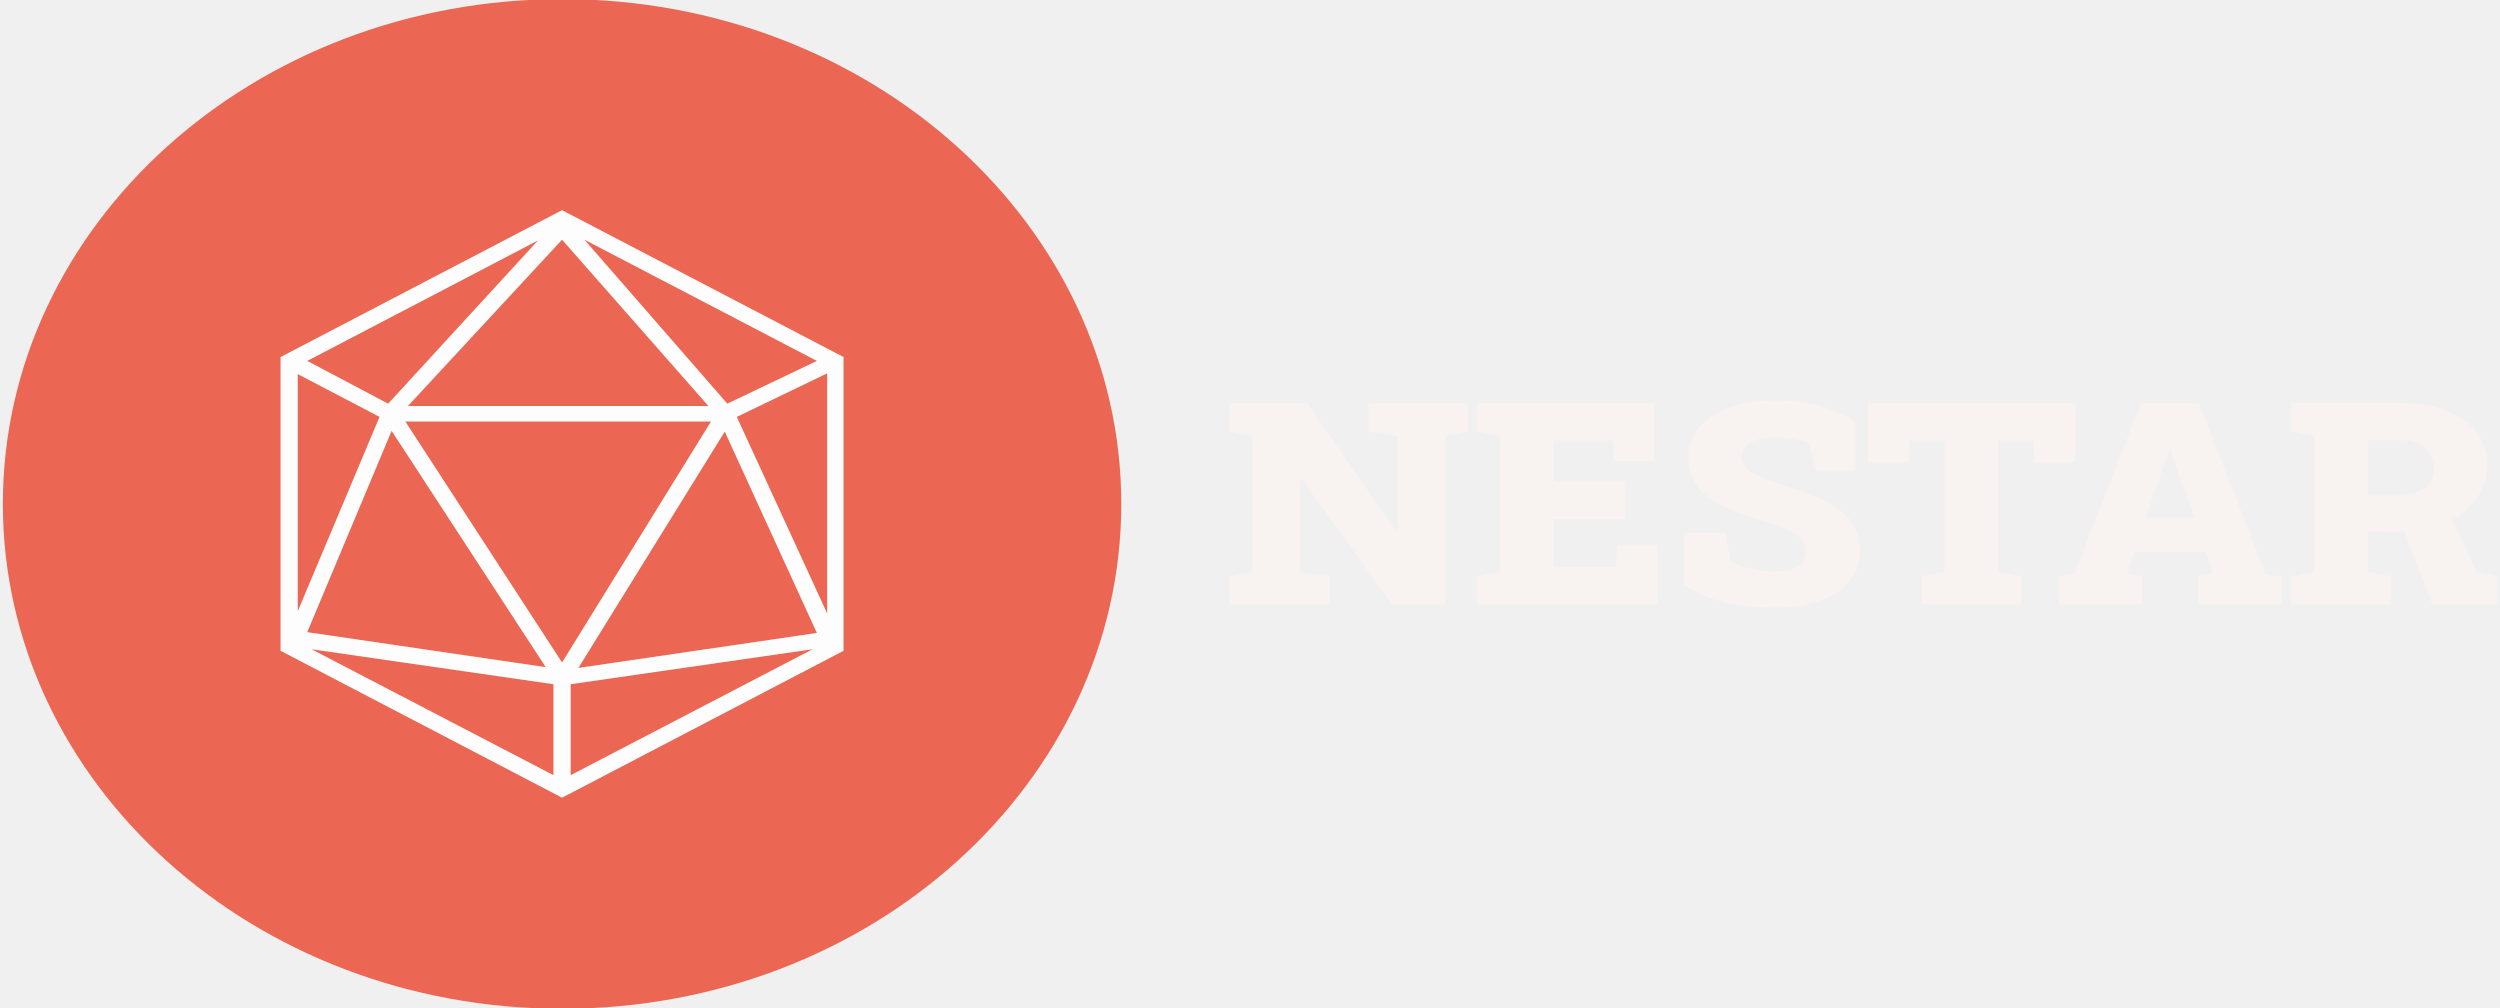
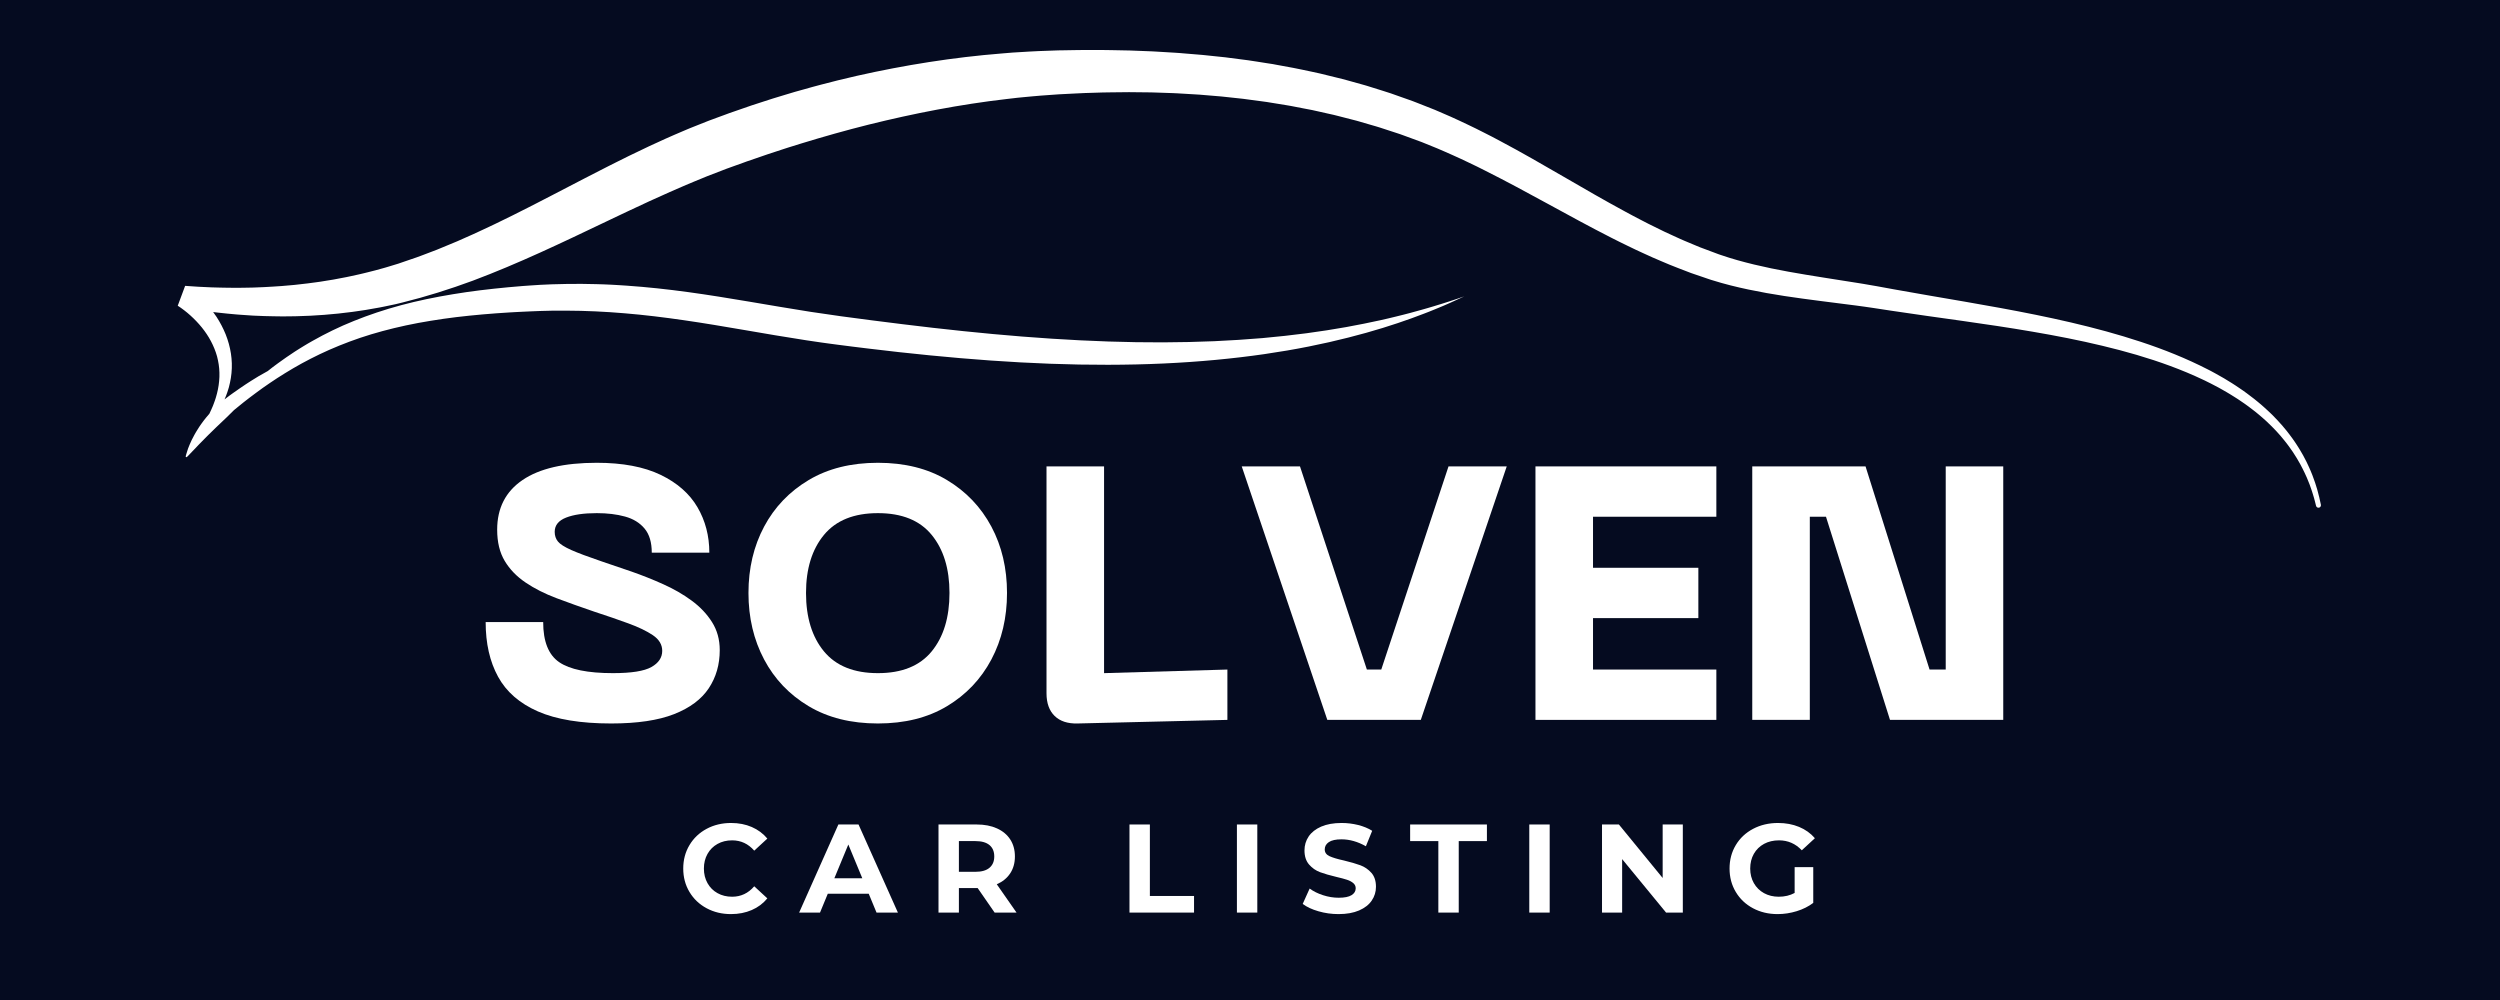
- <svg xmlns="http://www.w3.org/2000/svg" width="129" height="52" viewBox="0 0 129 52" fill="none">
-   <g clipPath="url(#clip0_6733_27842)">
-     <g clipPath="url(#clip1_6733_27842)">
-       <g clipPath="url(#clip2_6733_27842)">
-         <g clipPath="url(#clip3_6733_27842)">
-           <g clipPath="url(#clip4_6733_27842)">
-             <path d="M68.607 31.195H63.445V29.733L64.631 29.502V22.5L63.445 22.272V20.801H64.631H67.454L72.073 27.456H72.118V22.5L70.609 22.272V20.801H74.579H75.771V22.272L74.579 22.5V31.195H71.843L67.137 24.684H67.092V29.502L68.607 29.733V31.195ZM85.512 31.195H76.192V29.733L77.383 29.502V22.5L76.192 22.272V20.801H85.386V23.801H83.29L83.226 22.728H80.159V24.862H83.835V26.783H80.159V29.259H83.378L83.439 28.14H85.512V31.195ZM91.574 31.344C90.637 31.344 89.805 31.263 89.078 31.101C88.35 30.94 87.624 30.636 86.901 30.189V27.491H89.045L89.281 28.876C89.45 29.046 89.748 29.189 90.175 29.306C90.603 29.423 91.069 29.482 91.574 29.482C91.928 29.482 92.224 29.443 92.462 29.365C92.699 29.285 92.878 29.169 92.999 29.017C93.12 28.865 93.181 28.681 93.181 28.467C93.181 28.262 93.123 28.079 93.009 27.918C92.897 27.756 92.711 27.603 92.452 27.459C92.195 27.312 91.847 27.163 91.409 27.011C90.423 26.727 89.613 26.436 88.98 26.14C88.348 25.846 87.878 25.497 87.572 25.093C87.263 24.688 87.109 24.185 87.109 23.585C87.109 23.01 87.29 22.507 87.653 22.076C88.017 21.645 88.518 21.306 89.155 21.059C89.794 20.811 90.524 20.68 91.344 20.667C92.284 20.647 93.114 20.732 93.835 20.921C94.558 21.108 95.196 21.392 95.749 21.772V24.277H93.695L93.368 22.886C93.189 22.806 92.934 22.733 92.604 22.667C92.272 22.598 91.918 22.564 91.542 22.564C91.222 22.564 90.938 22.602 90.687 22.678C90.437 22.754 90.238 22.869 90.091 23.023C89.947 23.175 89.874 23.365 89.874 23.593C89.874 23.779 89.935 23.944 90.055 24.09C90.179 24.235 90.392 24.38 90.697 24.526C91.003 24.67 91.431 24.838 91.979 25.029C93.285 25.376 94.277 25.809 94.955 26.33C95.633 26.852 95.972 27.56 95.972 28.453C95.972 29.067 95.788 29.589 95.418 30.02C95.049 30.45 94.535 30.779 93.877 31.005C93.218 31.231 92.451 31.344 91.574 31.344ZM104.311 31.195H99.133V29.733L100.334 29.502V22.743H98.556L98.485 23.865H96.39V20.801H107.086V23.865H104.969L104.904 22.743H103.11V29.502L104.311 29.733V31.195ZM110.542 31.195H106.232V29.733L107.038 29.625L110.471 20.801H113.473L116.912 29.625L117.718 29.733V31.195H113.418V29.733L114.169 29.604L113.822 28.476H110.121L109.791 29.604L110.542 29.733V31.195ZM111.798 23.608L110.707 26.719H113.23L112.106 23.573L111.98 23.207H111.931L111.798 23.608ZM123.379 31.195H118.217V29.733L119.412 29.502V22.5L118.217 22.272V20.795H123.878C124.789 20.795 125.579 20.926 126.248 21.187C126.92 21.448 127.437 21.821 127.799 22.304C128.162 22.787 128.344 23.36 128.344 24.02C128.344 24.63 128.161 25.197 127.796 25.719C127.429 26.243 126.927 26.663 126.29 26.979C125.651 27.297 124.924 27.453 124.108 27.447L122.187 27.426V29.502L123.379 29.733V31.195ZM128.858 31.195H125.507L123.955 27.14L126.368 26.397L127.767 29.49L128.858 29.739V31.195ZM122.187 22.716V25.506H123.91C124.448 25.506 124.861 25.392 125.15 25.166C125.44 24.94 125.584 24.614 125.584 24.187C125.584 23.742 125.438 23.387 125.144 23.12C124.848 22.851 124.426 22.716 123.878 22.716H122.187Z" fill="#F8F2F1" />
-           </g>
-         </g>
-       </g>
-     </g>
-     <g clipPath="url(#clip5_6733_27842)">
-       <g clipPath="url(#clip6_6733_27842)">
-         <path d="M0.148 26.003C0.148 11.616 13.067 -0.047 29.003 -0.047C44.939 -0.047 57.858 11.616 57.858 26.003C57.858 40.39 44.939 52.053 29.003 52.053C13.067 52.053 0.148 40.39 0.148 26.003ZM29.003 51.09C44.35 51.09 56.791 39.858 56.791 26.003C56.791 12.148 44.35 0.916 29.003 0.916C13.656 0.916 1.215 12.148 1.215 26.003C1.215 39.858 13.656 51.09 29.003 51.09Z" fill="#EB6753" />
-         <path d="M29.004 51.79C44.78 51.79 57.57 40.244 57.57 26.001C57.57 11.757 44.78 0.211 29.004 0.211C13.227 0.211 0.438 11.757 0.438 26.001C0.438 40.244 13.227 51.79 29.004 51.79Z" fill="#EB6753" />
-         <g clipPath="url(#clip7_6733_27842)">
-           <g clipPath="url(#clip8_6733_27842)">
-             <path d="M29.002 10.844L14.477 18.423V33.581L29.002 41.161L43.527 33.581V18.423L29.002 10.844ZM21.051 20.949L29.002 12.368L36.553 20.949H21.051ZM36.686 21.752L29.002 34.183L20.917 21.752H36.686ZM28.158 34.424L15.854 32.619L20.207 22.233L28.158 34.424ZM37.397 22.273L42.15 32.659L29.846 34.464L37.397 22.273ZM37.53 20.829L30.157 12.368L42.15 18.623L37.53 20.829ZM20.029 20.829L15.854 18.623L27.758 12.408L20.029 20.829ZM19.585 21.511L15.365 31.536V19.305L19.585 21.511ZM28.558 35.306V39.998L16.076 33.501L28.558 35.306ZM29.446 35.306L41.928 33.501L29.446 39.998V35.306ZM38.019 21.511L42.683 19.265V31.657L38.019 21.511Z" fill="#FDFDFD" />
-           </g>
-         </g>
+ <svg xmlns="http://www.w3.org/2000/svg" width="500" zoomAndPan="magnify" viewBox="0 0 375 150" height="200" preserveAspectRatio="xMidYMid meet" version="1.0">
+   <defs>
+     <g />
+     <clipPath id="65605fba81">
+       <path d="M 26 7.5 L 349 7.5 L 349 76.5 L 26 76.5 Z M 26 7.5 " clip-rule="nonzero" />
+     </clipPath>
+   </defs>
+   <rect x="-37.5" width="450" fill="#ffffff" y="-15" height="180" fill-opacity="1" />
+   <rect x="-37.5" width="450" fill="#050b20" y="-15" height="180" fill-opacity="1" />
+   <g clip-path="url(#65605fba81)">
+     <path fill="#ffffff" d="M 27.77 42.879 L 29.75 43.012 C 29.969 43.023 30.188 43.035 30.41 43.043 L 31.73 43.105 C 32.168 43.121 32.605 43.129 33.047 43.141 C 33.922 43.172 34.805 43.164 35.68 43.168 C 35.898 43.172 36.117 43.168 36.336 43.164 L 37.652 43.141 L 37.98 43.133 L 38.309 43.121 C 39.184 43.082 40.059 43.059 40.93 42.992 C 41.367 42.965 41.801 42.941 42.234 42.906 L 43.539 42.793 C 43.758 42.773 43.973 42.758 44.191 42.734 L 46.137 42.512 L 47.43 42.34 L 48.074 42.25 L 48.715 42.145 L 50 41.938 L 51.277 41.695 L 51.918 41.574 C 52.129 41.535 52.34 41.484 52.551 41.441 L 53.816 41.164 C 54.027 41.125 54.238 41.066 54.449 41.016 L 55.074 40.863 C 55.492 40.758 55.918 40.664 56.32 40.547 L 57.539 40.211 L 57.844 40.125 L 58.168 40.027 L 58.812 39.832 L 59.773 39.539 L 60.043 39.445 L 61.27 39.023 L 62.5 38.602 C 62.707 38.535 62.906 38.457 63.109 38.379 L 63.719 38.148 L 64.938 37.684 L 65.543 37.453 C 65.746 37.375 65.949 37.289 66.148 37.203 L 68.562 36.203 L 70.961 35.137 C 71.359 34.965 71.758 34.773 72.152 34.586 L 73.348 34.027 L 74.238 33.605 L 74.535 33.461 L 75.727 32.879 L 76.914 32.297 C 77.309 32.102 77.703 31.898 78.098 31.699 L 79.285 31.102 C 79.68 30.902 80.074 30.703 80.469 30.496 L 82.84 29.273 L 87.609 26.797 L 90.016 25.562 L 91.223 24.945 L 92.434 24.336 L 93.656 23.73 L 94.262 23.426 L 94.879 23.129 L 97.348 21.945 L 99.844 20.801 C 100.258 20.605 100.695 20.426 101.121 20.238 L 102.414 19.684 L 103.059 19.41 L 103.383 19.273 L 103.695 19.148 L 104.941 18.652 L 106.191 18.156 L 106.352 18.094 L 106.562 18.016 L 106.883 17.898 L 107.523 17.66 L 108.812 17.188 L 109.453 16.949 C 109.668 16.875 109.887 16.801 110.102 16.727 L 112.691 15.828 L 115.301 14.98 C 115.52 14.91 115.734 14.84 115.957 14.77 L 117.926 14.172 C 118.363 14.043 118.801 13.906 119.242 13.777 L 120.562 13.41 C 121.445 13.16 122.324 12.91 123.211 12.684 L 125.207 12.172 L 125.539 12.086 L 125.875 12.004 L 128.547 11.371 C 135.695 9.762 142.957 8.605 150.27 8.02 L 151.641 7.906 L 151.984 7.879 L 152.332 7.859 L 154.414 7.734 C 154.875 7.707 155.348 7.676 155.789 7.664 L 158.477 7.566 L 158.684 7.559 L 158.855 7.555 L 159.195 7.551 L 161.246 7.516 C 162.156 7.492 163.07 7.5 163.98 7.5 C 164.895 7.504 165.805 7.492 166.719 7.52 L 169.453 7.574 L 172.191 7.68 L 172.875 7.707 C 173.102 7.715 173.332 7.734 173.559 7.746 L 176.293 7.91 C 176.52 7.922 176.75 7.938 176.977 7.957 L 177.66 8.016 C 178.57 8.09 179.48 8.156 180.395 8.242 L 183.121 8.527 L 183.805 8.598 L 184.484 8.688 L 187.207 9.039 C 187.66 9.105 188.113 9.176 188.566 9.246 L 189.922 9.461 L 190.602 9.566 L 190.941 9.617 L 191.281 9.684 L 193.984 10.18 C 194.438 10.258 194.883 10.355 195.332 10.453 L 196.68 10.738 L 198.023 11.031 L 199.359 11.359 L 200.699 11.688 L 201.363 11.852 C 201.59 11.906 201.809 11.973 202.031 12.031 L 204.684 12.77 L 205.016 12.867 L 206.004 13.176 L 207.316 13.586 L 207.977 13.797 C 208.191 13.867 208.414 13.93 208.633 14.008 L 209.953 14.477 L 211.27 14.941 L 211.926 15.176 L 212.551 15.418 L 215.055 16.406 L 215.254 16.484 L 215.41 16.555 L 215.73 16.691 L 216.363 16.965 L 217.633 17.516 C 218.059 17.695 218.469 17.895 218.887 18.09 L 220.129 18.676 C 220.969 19.059 221.777 19.484 222.594 19.891 C 223 20.098 223.414 20.297 223.816 20.512 L 225.02 21.152 C 228.238 22.855 231.367 24.668 234.473 26.465 C 237.578 28.266 240.656 30.055 243.77 31.734 C 244.543 32.168 245.328 32.562 246.113 32.977 C 246.504 33.176 246.891 33.387 247.285 33.582 L 249.652 34.746 C 250.047 34.938 250.449 35.113 250.848 35.297 L 252.043 35.844 C 252.441 36.031 252.84 36.184 253.238 36.355 L 254.43 36.855 L 255.027 37.102 C 255.234 37.184 255.445 37.258 255.656 37.336 L 256.918 37.809 L 257.543 38.043 L 257.859 38.16 C 257.918 38.18 257.867 38.16 257.898 38.172 L 257.977 38.199 L 258.129 38.25 C 259.75 38.812 261.426 39.27 263.117 39.68 C 266.512 40.5 270.012 41.078 273.539 41.637 C 275.305 41.918 277.078 42.188 278.859 42.477 L 279.531 42.586 L 280.203 42.703 C 280.648 42.777 281.105 42.852 281.543 42.934 L 284.188 43.418 C 287.699 44.055 291.23 44.645 294.77 45.258 C 301.844 46.484 308.949 47.793 315.93 49.707 C 319.414 50.672 322.875 51.777 326.238 53.152 C 327.922 53.84 329.578 54.594 331.199 55.426 L 331.504 55.582 L 331.805 55.742 L 332.406 56.07 C 332.805 56.285 333.199 56.52 333.594 56.742 C 333.984 56.98 334.379 57.211 334.762 57.457 C 335.145 57.707 335.531 57.945 335.906 58.211 L 336.473 58.598 L 337.027 59 C 337.398 59.266 337.758 59.547 338.121 59.832 C 338.301 59.969 338.477 60.117 338.652 60.262 L 339.18 60.703 L 339.691 61.156 C 339.863 61.309 340.035 61.461 340.199 61.621 L 340.699 62.094 L 340.82 62.211 L 341.18 62.582 C 341.34 62.746 341.504 62.91 341.656 63.078 L 342.117 63.59 C 342.195 63.676 342.273 63.758 342.348 63.844 L 342.566 64.109 L 343.008 64.637 L 343.426 65.18 C 343.566 65.363 343.707 65.543 343.836 65.73 L 344.23 66.293 C 344.297 66.387 344.359 66.484 344.422 66.582 L 344.609 66.871 L 344.793 67.16 C 344.855 67.254 344.918 67.352 344.973 67.453 L 345.32 68.047 C 345.375 68.145 345.438 68.242 345.488 68.34 L 345.965 69.254 L 346.258 69.875 C 346.355 70.082 346.453 70.285 346.539 70.5 L 346.801 71.133 L 346.863 71.293 L 346.922 71.453 L 347.039 71.777 C 347.117 71.988 347.199 72.203 347.27 72.418 L 347.473 73.074 L 347.574 73.398 C 347.605 73.508 347.633 73.621 347.664 73.73 L 347.836 74.395 L 347.883 74.562 C 347.898 74.617 347.906 74.672 347.918 74.727 L 348.133 75.711 C 348.172 75.906 348.055 76.098 347.863 76.148 C 347.664 76.199 347.461 76.078 347.41 75.883 L 347.246 75.23 L 347.16 74.906 C 347.145 74.852 347.133 74.793 347.117 74.742 L 347.07 74.582 L 346.879 73.957 C 346.848 73.852 346.82 73.746 346.781 73.645 L 346.453 72.707 C 346.375 72.504 346.289 72.301 346.207 72.094 L 346.02 71.637 L 345.953 71.488 L 345.676 70.887 C 345.59 70.688 345.484 70.492 345.387 70.297 L 345.082 69.711 L 344.758 69.141 L 344.594 68.855 C 344.543 68.758 344.48 68.668 344.422 68.574 L 344.07 68.02 C 344.016 67.922 343.949 67.836 343.891 67.742 L 343.699 67.473 L 343.512 67.203 C 343.453 67.113 343.387 67.023 343.324 66.938 L 342.926 66.41 C 342.797 66.234 342.652 66.066 342.512 65.898 L 342.098 65.395 L 341.656 64.902 L 341.438 64.66 C 341.363 64.578 341.285 64.5 341.211 64.422 L 340.75 63.949 C 340.602 63.793 340.438 63.645 340.277 63.492 L 340.043 63.266 L 339.922 63.152 L 339.801 63.043 L 339.309 62.605 C 339.148 62.457 338.977 62.32 338.809 62.18 L 338.301 61.762 L 337.777 61.359 C 337.609 61.223 337.434 61.09 337.254 60.961 C 336.898 60.703 336.547 60.445 336.176 60.203 L 335.633 59.836 L 335.074 59.484 C 334.707 59.242 334.324 59.023 333.949 58.797 C 333.758 58.684 333.566 58.578 333.375 58.469 L 332.801 58.145 C 332.406 57.941 332.023 57.73 331.629 57.531 L 331.035 57.238 L 330.742 57.09 L 330.441 56.949 C 328.848 56.195 327.219 55.516 325.559 54.902 C 322.242 53.672 318.824 52.699 315.371 51.871 C 311.918 51.039 308.422 50.359 304.906 49.758 C 301.395 49.152 297.863 48.633 294.316 48.129 C 290.773 47.625 287.219 47.145 283.656 46.602 L 280.996 46.195 C 280.555 46.125 280.121 46.07 279.684 46.004 L 279.027 45.914 L 278.363 45.824 C 276.598 45.59 274.824 45.371 273.039 45.145 C 271.254 44.914 269.465 44.676 267.668 44.402 C 265.875 44.129 264.074 43.809 262.273 43.43 C 260.473 43.051 258.672 42.609 256.891 42.047 L 256.719 41.996 L 256.637 41.969 C 256.617 41.965 256.508 41.93 256.516 41.93 L 256.199 41.824 L 255.562 41.605 L 254.289 41.172 C 254.078 41.098 253.867 41.027 253.652 40.953 L 253 40.703 L 251.699 40.203 C 250.82 39.879 249.988 39.512 249.141 39.156 C 248.719 38.977 248.293 38.801 247.879 38.613 L 246.633 38.047 L 245.387 37.473 C 244.973 37.281 244.566 37.078 244.156 36.879 C 243.34 36.48 242.516 36.086 241.711 35.668 C 238.473 34.023 235.305 32.285 232.164 30.57 C 229.023 28.852 225.891 27.16 222.738 25.578 L 221.555 24.984 C 221.16 24.785 220.762 24.602 220.367 24.414 C 219.57 24.043 218.785 23.648 217.98 23.305 L 216.781 22.773 C 216.379 22.594 215.984 22.414 215.578 22.254 L 213.762 21.516 L 213.461 21.395 L 213.309 21.332 C 213.305 21.332 213.305 21.332 213.305 21.328 C 213.305 21.332 213.301 21.332 213.273 21.32 L 213.195 21.289 L 210.672 20.363 L 210.039 20.133 L 209.426 19.93 L 208.199 19.531 L 206.973 19.129 C 206.77 19.059 206.555 19.004 206.348 18.938 L 205.719 18.758 L 203.832 18.207 L 203.516 18.117 L 203.199 18.035 L 200.66 17.383 C 200.449 17.332 200.238 17.27 200.023 17.223 L 199.383 17.082 L 198.102 16.793 L 196.824 16.508 L 195.531 16.262 L 194.246 16.012 C 193.816 15.93 193.387 15.84 192.953 15.777 L 190.359 15.355 L 190.035 15.301 L 189.711 15.258 L 189.059 15.168 L 187.754 14.996 C 187.316 14.938 186.887 14.871 186.449 14.82 L 185.145 14.68 L 183.832 14.539 L 183.18 14.469 L 179.898 14.195 C 179.023 14.137 178.145 14.094 177.266 14.039 L 176.609 14 C 176.391 13.988 176.172 13.977 175.953 13.969 L 173.316 13.879 C 173.094 13.875 172.875 13.863 172.656 13.859 L 169.355 13.824 L 166.719 13.852 C 165.836 13.852 164.957 13.887 164.078 13.914 C 163.195 13.941 162.316 13.961 161.434 14.016 L 158.832 14.148 L 156.148 14.34 C 155.695 14.367 155.273 14.414 154.84 14.453 L 153.551 14.574 L 152.902 14.637 L 152.582 14.668 L 152.254 14.707 L 150.949 14.859 C 143.992 15.664 137.098 17.008 130.293 18.695 C 126.895 19.547 123.516 20.5 120.16 21.531 L 118.906 21.922 L 118.277 22.117 L 117.648 22.32 L 115.148 23.141 L 112.656 24 C 112.449 24.07 112.242 24.141 112.031 24.211 L 111.414 24.438 L 110.172 24.883 L 109.555 25.105 L 109.242 25.219 L 109.164 25.246 C 109.164 25.246 109.066 25.285 109.137 25.254 L 108.98 25.312 L 107.727 25.797 L 106.16 26.398 L 105.859 26.52 L 105.266 26.766 L 104.078 27.254 C 103.684 27.414 103.289 27.574 102.883 27.754 L 100.477 28.801 L 98.066 29.887 L 97.465 30.156 L 96.863 30.438 L 94.453 31.562 L 93.246 32.133 L 90.832 33.281 C 84.387 36.359 77.816 39.516 70.926 42.102 C 67.473 43.379 63.941 44.496 60.324 45.387 L 59.668 45.547 L 59.344 45.625 L 58.996 45.699 L 57.602 45.992 C 57.133 46.098 56.68 46.168 56.219 46.25 L 55.531 46.371 C 55.305 46.414 55.074 46.457 54.844 46.492 L 53.469 46.695 C 53.238 46.73 53.008 46.77 52.777 46.793 L 52.086 46.875 L 50.707 47.039 L 49.32 47.164 L 48.629 47.227 L 46.555 47.359 C 46.094 47.383 45.633 47.395 45.172 47.41 L 44.48 47.434 C 44.25 47.445 44.02 47.441 43.789 47.445 L 42.406 47.461 C 41.945 47.465 41.484 47.445 41.023 47.441 C 40.105 47.438 39.184 47.391 38.266 47.355 L 37.926 47.34 L 36.207 47.223 C 35.98 47.211 35.75 47.195 35.52 47.172 C 34.609 47.086 33.695 47.016 32.785 46.902 C 32.512 46.871 32.242 46.84 31.973 46.809 C 32.145 47.047 32.324 47.285 32.484 47.535 C 33.02 48.363 33.48 49.238 33.852 50.156 C 34.219 51.078 34.484 52.039 34.637 53.016 C 34.715 53.508 34.754 54 34.773 54.492 C 34.789 54.988 34.77 55.477 34.723 55.965 C 34.676 56.449 34.602 56.934 34.496 57.406 C 34.449 57.645 34.387 57.875 34.328 58.109 C 34.258 58.34 34.195 58.574 34.113 58.797 C 33.988 59.18 33.84 59.547 33.68 59.91 C 33.934 59.707 34.191 59.508 34.457 59.316 C 34.633 59.188 34.809 59.062 34.984 58.938 C 35.16 58.809 35.34 58.688 35.52 58.566 L 35.785 58.379 C 35.875 58.316 35.965 58.254 36.055 58.191 L 36.594 57.828 L 36.863 57.645 L 37.141 57.465 C 37.32 57.348 37.504 57.23 37.688 57.113 C 38.051 56.883 38.418 56.66 38.781 56.438 C 39.242 56.168 39.703 55.91 40.16 55.66 C 40.664 55.258 41.184 54.855 41.734 54.461 C 42.512 53.895 43.332 53.324 44.191 52.762 C 44.41 52.621 44.629 52.484 44.848 52.344 C 45.07 52.207 45.293 52.066 45.52 51.93 C 45.746 51.793 45.973 51.656 46.203 51.52 C 46.438 51.387 46.672 51.25 46.91 51.117 C 48.801 50.047 50.863 49.031 53.086 48.141 C 54.195 47.691 55.34 47.27 56.523 46.875 C 57.703 46.477 58.918 46.117 60.16 45.781 C 62.648 45.113 65.254 44.574 67.941 44.133 C 69.281 43.91 70.648 43.715 72.027 43.543 C 73.414 43.371 74.812 43.223 76.227 43.09 C 76.938 43.023 77.648 42.965 78.363 42.906 C 78.727 42.879 79.086 42.852 79.453 42.828 C 79.809 42.801 80.168 42.781 80.523 42.758 L 81.062 42.723 C 81.246 42.715 81.434 42.707 81.617 42.699 C 81.988 42.68 82.355 42.664 82.73 42.648 C 83.465 42.629 84.207 42.598 84.953 42.594 C 86.438 42.562 87.941 42.582 89.449 42.621 C 89.828 42.637 90.207 42.648 90.582 42.656 C 90.965 42.676 91.34 42.691 91.723 42.707 C 92.102 42.727 92.48 42.75 92.863 42.773 C 93.242 42.793 93.621 42.816 94.004 42.848 C 97.055 43.059 100.129 43.391 103.199 43.812 C 109.344 44.652 115.473 45.82 121.574 46.773 C 123.102 47.008 124.621 47.23 126.148 47.438 C 127.688 47.641 129.223 47.844 130.754 48.047 C 132.285 48.246 133.816 48.441 135.344 48.625 C 136.867 48.816 138.387 48.996 139.902 49.168 C 145.965 49.863 151.938 50.426 157.723 50.801 C 163.508 51.18 169.105 51.371 174.418 51.355 C 177.07 51.344 179.652 51.285 182.148 51.18 C 184.641 51.07 187.051 50.906 189.359 50.715 C 191.668 50.512 193.875 50.262 195.973 49.988 C 198.066 49.711 200.047 49.395 201.906 49.066 C 203.758 48.734 205.492 48.375 207.086 48.027 C 207.484 47.934 207.875 47.844 208.258 47.758 C 208.637 47.664 209.012 47.574 209.375 47.488 C 209.738 47.402 210.094 47.309 210.441 47.223 C 210.785 47.129 211.125 47.051 211.453 46.961 C 212.109 46.781 212.73 46.617 213.309 46.449 C 213.602 46.367 213.887 46.285 214.156 46.207 C 214.43 46.129 214.691 46.051 214.945 45.973 C 215.453 45.824 215.918 45.676 216.348 45.543 C 216.773 45.41 217.16 45.285 217.508 45.172 C 217.855 45.055 218.164 44.961 218.426 44.871 C 218.688 44.777 218.91 44.703 219.09 44.645 C 219.445 44.52 219.633 44.457 219.633 44.457 C 219.633 44.457 219.457 44.539 219.113 44.699 C 218.773 44.859 218.266 45.102 217.594 45.395 C 217.262 45.543 216.887 45.711 216.473 45.887 C 216.055 46.062 215.605 46.254 215.113 46.449 C 214.867 46.551 214.609 46.652 214.348 46.758 C 214.082 46.867 213.805 46.969 213.52 47.078 C 212.953 47.301 212.344 47.52 211.699 47.758 C 209.125 48.688 205.953 49.703 202.242 50.637 C 200.391 51.113 198.406 51.559 196.301 51.98 C 194.195 52.402 191.973 52.781 189.637 53.121 C 184.977 53.793 179.887 54.281 174.492 54.527 C 169.102 54.773 163.406 54.781 157.531 54.562 C 151.652 54.348 145.594 53.906 139.465 53.301 C 137.93 53.148 136.395 52.988 134.852 52.82 C 133.312 52.648 131.77 52.465 130.223 52.281 C 129.453 52.188 128.68 52.09 127.902 51.996 C 127.133 51.895 126.359 51.797 125.586 51.699 L 124.418 51.543 C 124.027 51.492 123.641 51.441 123.25 51.383 C 122.469 51.277 121.691 51.156 120.918 51.039 C 114.703 50.09 108.602 48.902 102.602 48.035 C 101.102 47.816 99.609 47.617 98.125 47.441 C 96.637 47.27 95.156 47.109 93.688 46.992 C 90.746 46.742 87.836 46.609 84.973 46.598 C 84.254 46.586 83.543 46.602 82.832 46.602 C 82.48 46.609 82.133 46.621 81.785 46.629 C 81.605 46.633 81.434 46.637 81.258 46.641 C 81.078 46.645 80.902 46.652 80.723 46.66 C 80.363 46.672 80.004 46.688 79.648 46.703 C 79.301 46.715 78.957 46.73 78.609 46.75 C 78.258 46.766 77.906 46.785 77.559 46.801 C 77.211 46.82 76.863 46.84 76.516 46.859 C 75.129 46.941 73.762 47.043 72.414 47.16 C 71.066 47.277 69.738 47.414 68.43 47.57 C 67.125 47.73 65.844 47.914 64.586 48.121 C 63.328 48.324 62.094 48.555 60.895 48.812 C 58.484 49.332 56.188 49.949 54.027 50.676 C 51.871 51.41 49.844 52.234 47.961 53.133 C 47.02 53.582 46.117 54.051 45.246 54.523 C 44.379 55 43.551 55.488 42.758 55.977 C 41.961 56.469 41.199 56.957 40.477 57.453 C 39.75 57.945 39.062 58.434 38.41 58.922 C 37.754 59.402 37.137 59.879 36.547 60.34 C 36.039 60.746 35.555 61.137 35.094 61.52 C 35.027 61.59 34.957 61.656 34.891 61.723 C 34.602 62 34.328 62.285 34.051 62.551 C 33.492 63.09 32.949 63.602 32.434 64.09 C 32.176 64.332 31.934 64.578 31.695 64.812 C 31.574 64.926 31.453 65.039 31.34 65.156 C 31.227 65.27 31.113 65.383 31.004 65.492 C 30.555 65.934 30.168 66.352 29.801 66.715 C 29.707 66.805 29.629 66.898 29.547 66.984 C 29.461 67.074 29.383 67.16 29.305 67.242 C 29.148 67.402 29.004 67.551 28.875 67.684 C 28.621 67.961 28.414 68.176 28.27 68.32 C 28.125 68.469 28.043 68.543 28.043 68.543 L 28.039 68.547 C 28.012 68.574 27.977 68.582 27.938 68.574 C 27.879 68.559 27.84 68.5 27.855 68.441 C 27.855 68.441 27.879 68.332 27.938 68.133 C 27.992 67.934 28.082 67.645 28.211 67.273 C 28.277 67.094 28.359 66.898 28.449 66.684 C 28.547 66.469 28.637 66.23 28.758 65.996 C 28.879 65.754 29.012 65.5 29.156 65.234 C 29.297 64.965 29.469 64.699 29.641 64.418 C 29.73 64.273 29.816 64.133 29.914 63.988 C 30.008 63.848 30.113 63.703 30.215 63.555 C 30.43 63.27 30.637 62.965 30.883 62.676 C 31.043 62.469 31.223 62.27 31.402 62.066 C 31.59 61.676 31.773 61.285 31.934 60.887 C 31.973 60.785 32.016 60.684 32.051 60.582 L 32.164 60.273 L 32.219 60.121 L 32.27 59.969 L 32.371 59.66 C 32.492 59.246 32.609 58.832 32.688 58.41 C 32.734 58.199 32.762 57.988 32.797 57.781 C 32.824 57.57 32.855 57.359 32.871 57.148 C 32.914 56.73 32.926 56.312 32.914 55.895 C 32.91 55.688 32.895 55.48 32.879 55.273 C 32.855 55.066 32.836 54.863 32.805 54.656 C 32.742 54.25 32.66 53.848 32.555 53.449 C 32.445 53.055 32.312 52.668 32.156 52.285 C 32.004 51.906 31.828 51.535 31.637 51.172 C 31.254 50.445 30.793 49.762 30.273 49.117 C 29.754 48.477 29.176 47.875 28.562 47.32 C 28.254 47.043 27.938 46.777 27.609 46.527 C 27.449 46.406 27.285 46.281 27.121 46.168 C 27.035 46.109 26.957 46.055 26.875 46 L 26.754 45.922 L 26.699 45.887 C 26.684 45.879 26.656 45.863 26.66 45.863 L 27.77 42.879 " fill-opacity="1" fill-rule="nonzero" />
+   </g>
+   <g fill="#ffffff" fill-opacity="1">
+     <g transform="translate(71.23116, 107.9829)">
+       <g>
+         <path d="M 36.73 -10.465 C 36.73 -8.305 36.184 -6.402 35.086 -4.746 C 33.988 -3.094 32.254 -1.797 29.883 -0.863 C 27.508 0.07 24.363 0.539 20.441 0.539 C 15.875 0.539 12.215 -0.062 9.465 -1.266 C 6.715 -2.473 4.719 -4.207 3.48 -6.473 C 2.238 -8.738 1.617 -11.469 1.617 -14.672 L 10.246 -14.672 C 10.246 -11.758 11.047 -9.754 12.648 -8.656 C 14.25 -7.559 16.938 -7.012 20.711 -7.012 C 23.48 -7.012 25.402 -7.316 26.484 -7.93 C 27.562 -8.539 28.102 -9.348 28.102 -10.355 C 28.102 -11.289 27.633 -12.074 26.699 -12.703 C 25.766 -13.332 24.531 -13.926 23.004 -14.48 C 21.477 -15.039 19.777 -15.625 17.906 -16.234 C 15.895 -16.918 14.004 -17.594 12.242 -18.258 C 10.48 -18.922 8.934 -19.703 7.605 -20.605 C 6.273 -21.504 5.23 -22.582 4.477 -23.84 C 3.723 -25.098 3.344 -26.664 3.344 -28.531 C 3.344 -31.77 4.613 -34.25 7.148 -35.977 C 9.68 -37.703 13.395 -38.566 18.285 -38.566 C 22.168 -38.566 25.359 -37.961 27.859 -36.758 C 30.355 -35.555 32.199 -33.934 33.387 -31.902 C 34.574 -29.871 35.168 -27.598 35.168 -25.082 L 26.535 -25.082 C 26.535 -26.625 26.176 -27.832 25.457 -28.695 C 24.738 -29.559 23.758 -30.16 22.52 -30.5 C 21.277 -30.844 19.867 -31.012 18.285 -31.012 C 16.344 -31.012 14.805 -30.789 13.672 -30.34 C 12.539 -29.891 11.973 -29.18 11.973 -28.207 C 11.973 -27.633 12.137 -27.148 12.461 -26.754 C 12.781 -26.355 13.449 -25.934 14.453 -25.484 C 15.461 -25.035 16.973 -24.469 18.984 -23.785 C 20.387 -23.32 21.891 -22.805 23.488 -22.25 C 25.09 -21.691 26.672 -21.062 28.234 -20.359 C 29.801 -19.66 31.219 -18.844 32.496 -17.906 C 33.773 -16.973 34.797 -15.895 35.57 -14.672 C 36.344 -13.449 36.73 -12.047 36.73 -10.465 Z M 36.73 -10.465 " />
      </g>
    </g>
  </g>
-   <defs>
-     <clipPath id="clip0_6733_27842">
-       <rect width="128.708" height="52.1" fill="white" transform="translate(0.148438 -0.046875)" />
-     </clipPath>
-     <clipPath id="clip1_6733_27842">
-       <rect width="65.413" height="10.68" fill="white" transform="translate(63.4453 20.6641)" />
-     </clipPath>
-     <clipPath id="clip2_6733_27842">
-       <rect width="65.413" height="10.68" fill="white" transform="translate(63.4453 20.6641)" />
-     </clipPath>
-     <clipPath id="clip3_6733_27842">
-       <rect width="65.413" height="10.68" fill="white" transform="translate(63.4453 20.6641)" />
-     </clipPath>
-     <clipPath id="clip4_6733_27842">
-       <rect width="65.413" height="10.68" fill="white" transform="translate(63.4453 20.6641)" />
-     </clipPath>
-     <clipPath id="clip5_6733_27842">
-       <rect width="57.709" height="52.1" fill="white" transform="translate(0.148438 -0.046875)" />
-     </clipPath>
-     <clipPath id="clip6_6733_27842">
-       <rect width="57.709" height="52.1" fill="white" transform="translate(0.148438 -0.046875)" />
-     </clipPath>
-     <clipPath id="clip7_6733_27842">
-       <rect width="29.05" height="30.317" fill="white" transform="translate(14.4766 10.8438)" />
-     </clipPath>
-     <clipPath id="clip8_6733_27842">
-       <rect width="29.05" height="30.317" fill="white" transform="translate(14.4766 10.8438)" />
-     </clipPath>
-   </defs>
+   <g fill="#ffffff" fill-opacity="1">
+     <g transform="translate(109.5746, 107.9829)">
+       <g>
+         <path d="M 2.695 -19.039 C 2.695 -22.742 3.48 -26.059 5.043 -28.992 C 6.605 -31.922 8.836 -34.25 11.73 -35.977 C 14.625 -37.703 18.086 -38.566 22.113 -38.566 C 26.141 -38.566 29.594 -37.703 32.469 -35.977 C 35.348 -34.25 37.566 -31.922 39.133 -28.992 C 40.695 -26.059 41.477 -22.742 41.477 -19.039 C 41.477 -15.336 40.695 -12.012 39.133 -9.062 C 37.566 -6.113 35.348 -3.777 32.469 -2.051 C 29.594 -0.324 26.141 0.539 22.113 0.539 C 18.086 0.539 14.625 -0.324 11.73 -2.051 C 8.836 -3.777 6.605 -6.113 5.043 -9.062 C 3.48 -12.012 2.695 -15.336 2.695 -19.039 Z M 11.328 -19.039 C 11.328 -15.371 12.227 -12.449 14.023 -10.273 C 15.82 -8.098 18.52 -7.012 22.113 -7.012 C 25.711 -7.012 28.398 -8.098 30.176 -10.273 C 31.957 -12.449 32.848 -15.371 32.848 -19.039 C 32.848 -22.672 31.957 -25.574 30.176 -27.75 C 28.398 -29.926 25.711 -31.012 22.113 -31.012 C 18.52 -31.012 15.82 -29.926 14.023 -27.75 C 12.227 -25.574 11.328 -22.672 11.328 -19.039 Z M 11.328 -19.039 " />
+       </g>
+     </g>
+   </g>
+   <g fill="#ffffff" fill-opacity="1">
+     <g transform="translate(153.7423, 107.9829)">
+       <g>
+         <path d="M 30.367 0 L 7.875 0.539 C 6.402 0.574 5.258 0.199 4.449 -0.594 C 3.641 -1.383 3.234 -2.516 3.234 -3.992 L 3.234 -38.023 L 11.867 -38.023 L 11.867 -7.012 L 30.367 -7.551 Z M 30.367 0 " />
+       </g>
+     </g>
+   </g>
+   <g fill="#ffffff" fill-opacity="1">
+     <g transform="translate(185.1828, 107.9829)">
+       <g>
+         <path d="M 13.914 0 L 1.078 -38.023 L 9.816 -38.023 L 19.848 -7.551 L 22.008 -7.551 L 32.094 -38.023 L 40.828 -38.023 L 27.938 0 Z M 13.914 0 " />
+       </g>
+     </g>
+   </g>
+   <g fill="#ffffff" fill-opacity="1">
+     <g transform="translate(227.0855, 107.9829)">
+       <g>
+         <path d="M 30.367 0 L 3.234 0 L 3.234 -38.023 L 30.367 -38.023 L 30.367 -30.473 L 11.867 -30.473 L 11.867 -22.816 L 27.668 -22.816 L 27.668 -15.266 L 11.867 -15.266 L 11.867 -7.551 L 30.367 -7.551 Z M 30.367 0 " />
+       </g>
+     </g>
+   </g>
+   <g fill="#ffffff" fill-opacity="1">
+     <g transform="translate(259.6046, 107.9829)">
+       <g>
+         <path d="M 32.254 -7.551 L 32.254 -38.023 L 40.883 -38.023 L 40.883 0 L 23.895 0 L 14.293 -30.473 L 11.867 -30.473 L 11.867 0 L 3.234 0 L 3.234 -38.023 L 20.227 -38.023 L 29.828 -7.551 Z M 32.254 -7.551 " />
+       </g>
+     </g>
+   </g>
+   <g fill="#ffffff" fill-opacity="1">
+     <g transform="translate(101.7524, 136.8879)">
+       <g>
+         <path d="M 7.891 0.227 C 6.543 0.227 5.328 -0.066 4.238 -0.652 C 3.148 -1.238 2.293 -2.047 1.672 -3.086 C 1.047 -4.125 0.734 -5.297 0.734 -6.605 C 0.734 -7.914 1.047 -9.09 1.672 -10.129 C 2.293 -11.168 3.148 -11.977 4.238 -12.562 C 5.328 -13.148 6.551 -13.441 7.91 -13.441 C 9.055 -13.441 10.09 -13.238 11.016 -12.836 C 11.941 -12.434 12.719 -11.855 13.348 -11.102 L 11.383 -9.289 C 10.488 -10.32 9.383 -10.836 8.062 -10.836 C 7.242 -10.836 6.512 -10.656 5.871 -10.297 C 5.23 -9.938 4.73 -9.438 4.371 -8.797 C 4.012 -8.156 3.832 -7.426 3.832 -6.605 C 3.832 -5.789 4.012 -5.059 4.371 -4.418 C 4.73 -3.777 5.23 -3.273 5.871 -2.918 C 6.512 -2.559 7.242 -2.379 8.062 -2.379 C 9.383 -2.379 10.488 -2.902 11.383 -3.945 L 13.348 -2.133 C 12.719 -1.367 11.938 -0.781 11.004 -0.379 C 10.074 0.023 9.035 0.227 7.891 0.227 Z M 7.891 0.227 " />
+       </g>
+     </g>
+   </g>
+   <g fill="#ffffff" fill-opacity="1">
+     <g transform="translate(120.0375, 136.8879)">
+       <g>
+         <path d="M 10.27 -2.832 L 4.133 -2.832 L 2.965 0 L -0.168 0 L 5.719 -13.215 L 8.742 -13.215 L 14.648 0 L 11.441 0 Z M 9.305 -5.152 L 7.211 -10.211 L 5.117 -5.152 Z M 9.305 -5.152 " />
+       </g>
+     </g>
+   </g>
+   <g fill="#ffffff" fill-opacity="1">
+     <g transform="translate(139.2094, 136.8879)">
+       <g>
+         <path d="M 9.984 0 L 7.438 -3.68 L 4.625 -3.68 L 4.625 0 L 1.566 0 L 1.566 -13.215 L 7.285 -13.215 C 8.457 -13.215 9.473 -13.02 10.336 -12.629 C 11.199 -12.238 11.863 -11.684 12.328 -10.969 C 12.793 -10.25 13.027 -9.402 13.027 -8.418 C 13.027 -7.438 12.789 -6.59 12.316 -5.879 C 11.844 -5.168 11.176 -4.625 10.309 -4.246 L 13.27 0 Z M 9.93 -8.418 C 9.93 -9.16 9.691 -9.73 9.211 -10.129 C 8.734 -10.523 8.035 -10.723 7.117 -10.723 L 4.625 -10.723 L 4.625 -6.117 L 7.117 -6.117 C 8.035 -6.117 8.734 -6.316 9.211 -6.719 C 9.691 -7.125 9.93 -7.688 9.93 -8.418 Z M 9.93 -8.418 " />
+       </g>
+     </g>
+   </g>
+   <g fill="#ffffff" fill-opacity="1">
+     <g transform="translate(157.7965, 136.8879)">
+       <g />
+     </g>
+   </g>
+   <g fill="#ffffff" fill-opacity="1">
+     <g transform="translate(167.8555, 136.8879)">
+       <g>
+         <path d="M 1.566 -13.215 L 4.625 -13.215 L 4.625 -2.492 L 11.25 -2.492 L 11.25 0 L 1.566 0 Z M 1.566 -13.215 " />
+       </g>
+     </g>
+   </g>
+   <g fill="#ffffff" fill-opacity="1">
+     <g transform="translate(183.971, 136.8879)">
+       <g>
+         <path d="M 1.566 -13.215 L 4.625 -13.215 L 4.625 0 L 1.566 0 Z M 1.566 -13.215 " />
+       </g>
+     </g>
+   </g>
+   <g fill="#ffffff" fill-opacity="1">
+     <g transform="translate(194.8791, 136.8879)">
+       <g>
+         <path d="M 5.91 0.227 C 4.863 0.227 3.855 0.086 2.879 -0.199 C 1.902 -0.48 1.121 -0.848 0.527 -1.301 L 1.566 -3.605 C 2.133 -3.191 2.805 -2.855 3.586 -2.605 C 4.367 -2.352 5.148 -2.227 5.926 -2.227 C 6.797 -2.227 7.438 -2.355 7.852 -2.613 C 8.27 -2.871 8.477 -3.215 8.477 -3.645 C 8.477 -3.957 8.352 -4.219 8.109 -4.426 C 7.863 -4.633 7.547 -4.801 7.164 -4.926 C 6.781 -5.055 6.262 -5.191 5.605 -5.344 C 4.602 -5.582 3.777 -5.82 3.133 -6.059 C 2.492 -6.297 1.941 -6.684 1.48 -7.211 C 1.023 -7.738 0.793 -8.445 0.793 -9.324 C 0.793 -10.094 1 -10.789 1.414 -11.41 C 1.832 -12.035 2.457 -12.527 3.293 -12.895 C 4.133 -13.258 5.152 -13.441 6.363 -13.441 C 7.203 -13.441 8.027 -13.34 8.836 -13.141 C 9.641 -12.938 10.344 -12.648 10.949 -12.27 L 10.004 -9.949 C 8.785 -10.641 7.562 -10.988 6.344 -10.988 C 5.488 -10.988 4.855 -10.848 4.445 -10.57 C 4.035 -10.293 3.832 -9.93 3.832 -9.477 C 3.832 -9.023 4.066 -8.688 4.539 -8.465 C 5.012 -8.246 5.734 -8.027 6.703 -7.816 C 7.707 -7.574 8.531 -7.336 9.176 -7.098 C 9.816 -6.859 10.367 -6.48 10.828 -5.965 C 11.285 -5.449 11.516 -4.75 11.516 -3.871 C 11.516 -3.113 11.305 -2.426 10.883 -1.805 C 10.461 -1.18 9.828 -0.688 8.984 -0.32 C 8.141 0.043 7.117 0.227 5.91 0.227 Z M 5.91 0.227 " />
+       </g>
+     </g>
+   </g>
+   <g fill="#ffffff" fill-opacity="1">
+     <g transform="translate(211.4473, 136.8879)">
+       <g>
+         <path d="M 4.305 -10.723 L 0.074 -10.723 L 0.074 -13.215 L 11.59 -13.215 L 11.59 -10.723 L 7.363 -10.723 L 7.363 0 L 4.305 0 Z M 4.305 -10.723 " />
+       </g>
+     </g>
+   </g>
+   <g fill="#ffffff" fill-opacity="1">
+     <g transform="translate(227.8269, 136.8879)">
+       <g>
+         <path d="M 1.566 -13.215 L 4.625 -13.215 L 4.625 0 L 1.566 0 Z M 1.566 -13.215 " />
+       </g>
+     </g>
+   </g>
+   <g fill="#ffffff" fill-opacity="1">
+     <g transform="translate(238.735, 136.8879)">
+       <g>
+         <path d="M 13.688 -13.215 L 13.688 0 L 11.176 0 L 4.586 -8.023 L 4.586 0 L 1.566 0 L 1.566 -13.215 L 4.098 -13.215 L 10.664 -5.191 L 10.664 -13.215 Z M 13.688 -13.215 " />
+       </g>
+     </g>
+   </g>
+   <g fill="#ffffff" fill-opacity="1">
+     <g transform="translate(258.6993, 136.8879)">
+       <g>
+         <path d="M 10.496 -6.816 L 13.289 -6.816 L 13.289 -1.453 C 12.574 -0.914 11.742 -0.496 10.797 -0.207 C 9.855 0.082 8.902 0.227 7.949 0.227 C 6.574 0.227 5.344 -0.066 4.246 -0.652 C 3.152 -1.238 2.293 -2.047 1.672 -3.086 C 1.047 -4.125 0.734 -5.297 0.734 -6.605 C 0.734 -7.914 1.047 -9.09 1.672 -10.129 C 2.293 -11.168 3.16 -11.977 4.266 -12.562 C 5.375 -13.148 6.621 -13.441 8.004 -13.441 C 9.16 -13.441 10.211 -13.246 11.156 -12.855 C 12.102 -12.465 12.895 -11.898 13.535 -11.156 L 11.57 -9.344 C 10.629 -10.34 9.488 -10.836 8.156 -10.836 C 7.312 -10.836 6.562 -10.66 5.91 -10.309 C 5.254 -9.953 4.746 -9.457 4.379 -8.816 C 4.016 -8.176 3.832 -7.438 3.832 -6.605 C 3.832 -5.789 4.016 -5.059 4.379 -4.418 C 4.746 -3.777 5.25 -3.273 5.898 -2.918 C 6.547 -2.559 7.285 -2.379 8.117 -2.379 C 9 -2.379 9.793 -2.566 10.496 -2.945 Z M 10.496 -6.816 " />
+       </g>
+     </g>
+   </g>
</svg>
